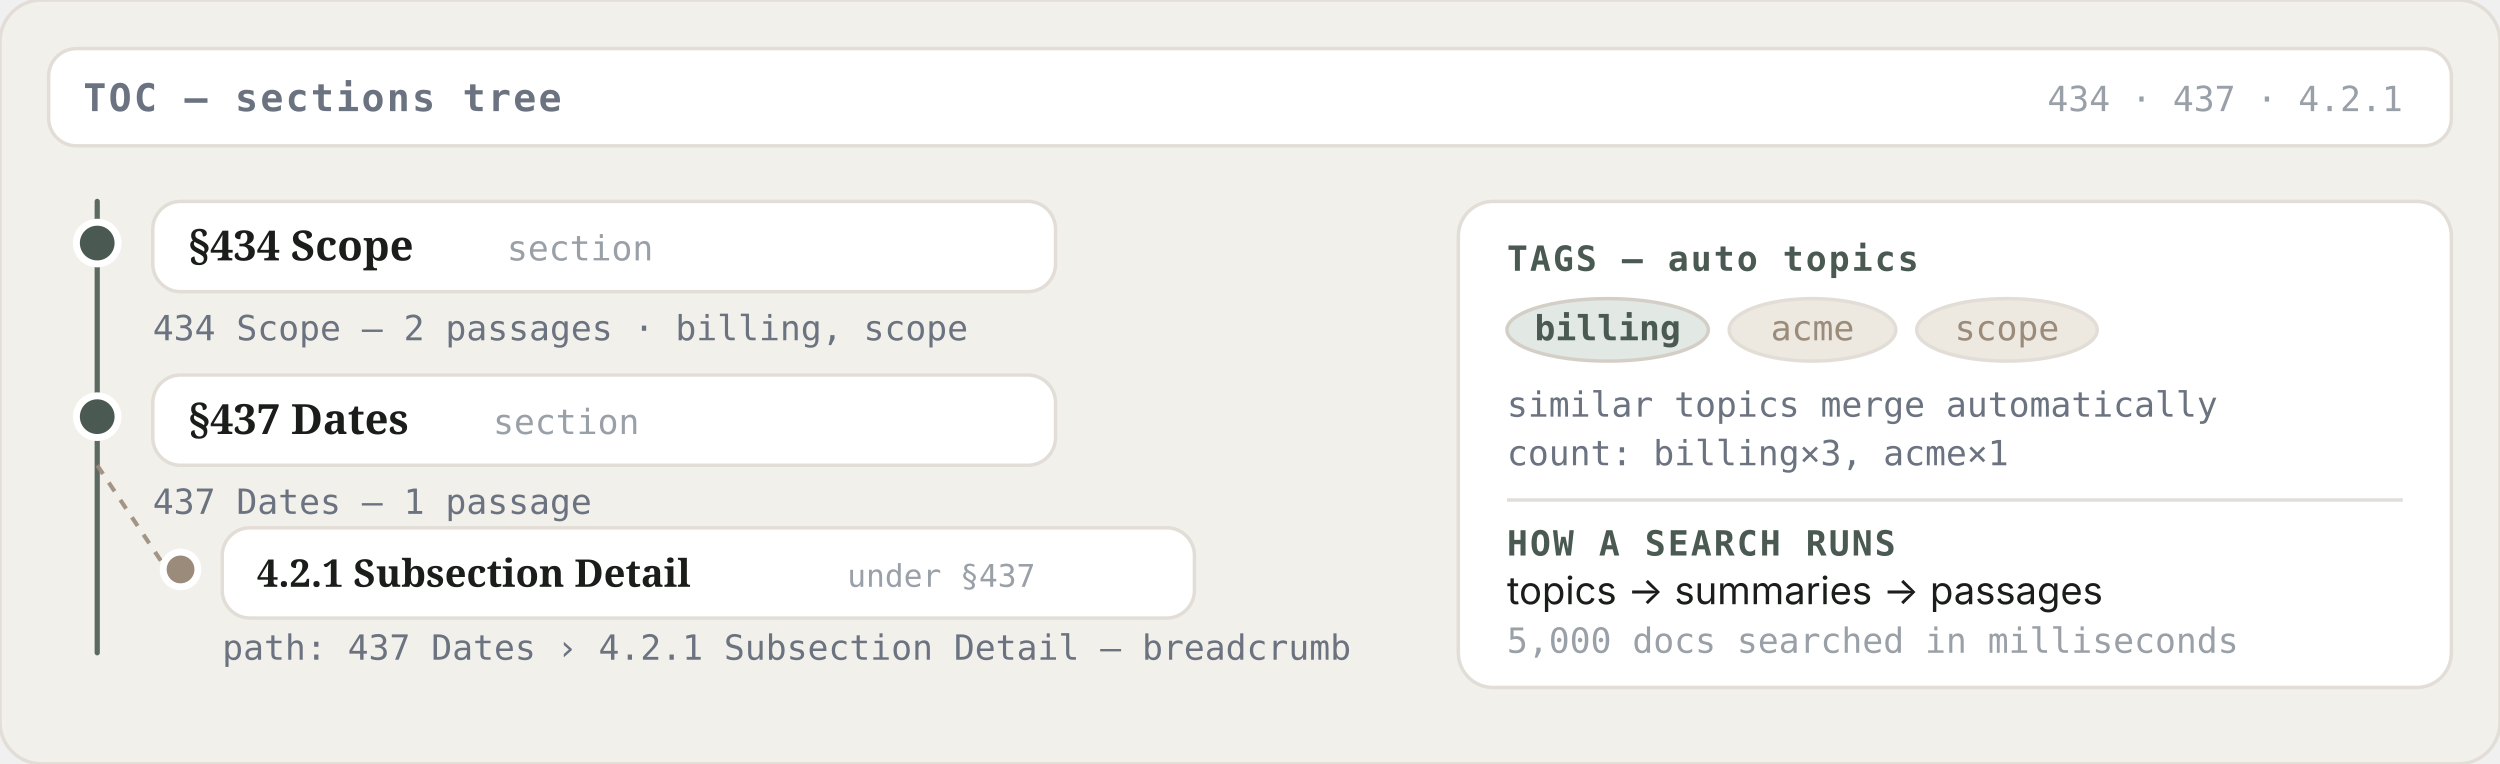
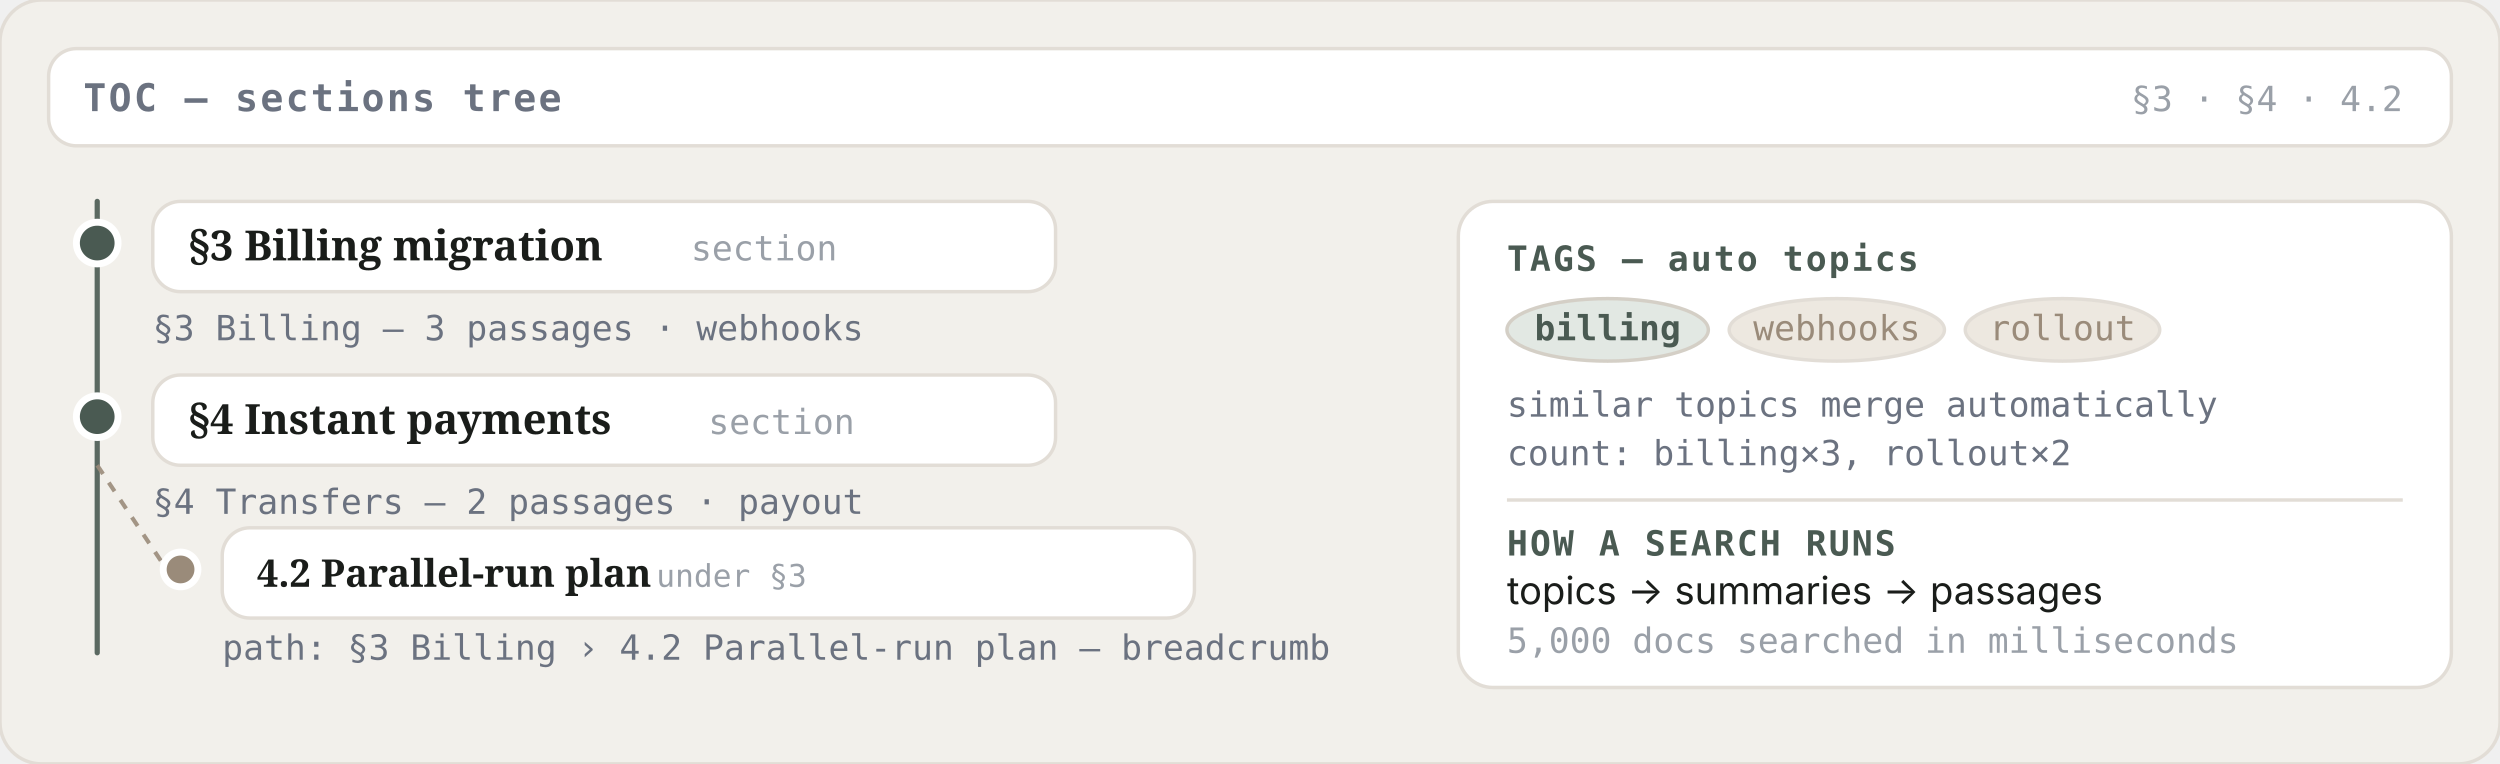
<svg xmlns="http://www.w3.org/2000/svg" width="720" height="220" viewBox="0 0 720 220" role="img" aria-labelledby="title desc">
  <rect width="720" height="220" rx="12" fill="#F2F0EB" stroke="#e2ddd6" />
  <rect x="14" y="14" width="692" height="28" rx="8" fill="#ffffff" stroke="#e2ddd6" />
  <text x="24" y="32" font-family="ui-monospace,Menlo,monospace" font-size="11" letter-spacing="0.06em" fill="#6b7280" font-weight="700">TOC — sections tree</text>
-   <text x="692" y="32" text-anchor="end" font-family="ui-monospace,Menlo,monospace" font-size="10" fill="#9aa0a8">434 · 437 · 4.2.1</text>
+   <text x="692" y="32" text-anchor="end" font-family="ui-monospace,Menlo,monospace" font-size="10" fill="#9aa0a8">§3 · §4 · 4.2</text>
  <line x1="28" y1="58" x2="28" y2="188" stroke="#4A5A52" stroke-width="1.5" stroke-linecap="round" opacity="0.9" />
  <circle cx="28" cy="70" r="6" fill="#4A5A52" stroke="#ffffff" stroke-width="2" />
  <rect x="44" y="58" width="260" height="26" rx="8" fill="#ffffff" stroke="#e2ddd6" />
-   <text x="54" y="75" font-family="Georgia,serif" font-size="12" fill="#1a1d1a" font-weight="700">§434 Scope</text>
-   <text x="54" y="75" dx="92" font-family="ui-monospace,Menlo,monospace" font-size="10" fill="#9aa0a8">section</text>
-   <text x="44" y="98" font-family="ui-monospace,Menlo,monospace" font-size="10" fill="#6b7280">434 Scope — 2 passages · billing, scope</text>
+   <text x="54" y="75" font-family="Georgia,serif" font-size="12" fill="#1a1d1a" font-weight="700">§3 Billing migration</text>
+   <text x="54" y="75" dx="145" font-family="ui-monospace,Menlo,monospace" font-size="10" fill="#9aa0a8">section</text>
+   <text x="44" y="98" font-family="ui-monospace,Menlo,monospace" font-size="10" fill="#6b7280">§3 Billing — 3 passages · webhooks</text>
  <circle cx="28" cy="120" r="6" fill="#4A5A52" stroke="#ffffff" stroke-width="2" />
  <rect x="44" y="108" width="260" height="26" rx="8" fill="#ffffff" stroke="#e2ddd6" />
-   <text x="54" y="125" font-family="Georgia,serif" font-size="12" fill="#1a1d1a" font-weight="700">§437 Dates</text>
-   <text x="54" y="125" dx="88" font-family="ui-monospace,Menlo,monospace" font-size="10" fill="#9aa0a8">section</text>
-   <text x="44" y="148" font-family="ui-monospace,Menlo,monospace" font-size="10" fill="#6b7280">437 Dates — 1 passage</text>
+   <text x="54" y="125" font-family="Georgia,serif" font-size="12" fill="#1a1d1a" font-weight="700">§4 Instant payments</text>
+   <text x="54" y="125" dx="150" font-family="ui-monospace,Menlo,monospace" font-size="10" fill="#9aa0a8">section</text>
+   <text x="44" y="148" font-family="ui-monospace,Menlo,monospace" font-size="10" fill="#6b7280">§4 Transfers — 2 passages · payout</text>
  <line x1="28" y1="134" x2="48" y2="164" stroke="#9A8B7A" stroke-width="1.2" stroke-dasharray="3 3" opacity="0.9" />
  <circle cx="52" cy="164" r="5" fill="#9A8B7A" stroke="#ffffff" stroke-width="2" />
  <rect x="64" y="152" width="280" height="26" rx="8" fill="#ffffff" stroke="#e2ddd6" />
-   <text x="74" y="169" font-family="Georgia,serif" font-size="11" fill="#1a1d1a" font-weight="600">4.2.1 Subsection Detail</text>
-   <text x="74" y="169" dx="170" font-family="ui-monospace,Menlo,monospace" font-size="9" fill="#9aa0a8">under §437</text>
-   <text x="64" y="190" font-family="ui-monospace,Menlo,monospace" font-size="10" fill="#6b7280">path: 437 Dates › 4.2.1 Subsection Detail — breadcrumb</text>
+   <text x="74" y="169" font-family="Georgia,serif" font-size="11" fill="#1a1d1a" font-weight="600">4.2 Parallel-run plan</text>
+   <text x="74" y="169" dx="115" font-family="ui-monospace,Menlo,monospace" font-size="9" fill="#9aa0a8">under §3</text>
+   <text x="64" y="190" font-family="ui-monospace,Menlo,monospace" font-size="10" fill="#6b7280">path: §3 Billing › 4.2 Parallel-run plan — breadcrumb</text>
  <rect x="420" y="58" width="286" height="140" rx="10" fill="#ffffff" stroke="#e2ddd6" />
  <text x="434" y="78" font-family="ui-monospace,Menlo,monospace" font-size="10" letter-spacing="0.06em" fill="#4A5A52" font-weight="700">TAGS — auto topics</text>
  <g font-family="ui-monospace,Menlo,monospace" font-size="10">
    <rect x="434" y="86" width="58" height="18" rx="999" fill="#E2E8E3" stroke="#d4cfc6" />
    <text x="463" y="98" text-anchor="middle" fill="#4A5A52" font-weight="700">billing</text>
-     <rect x="498" y="86" width="48" height="18" rx="999" fill="#EDE8E0" stroke="#e2ddd6" />
-     <text x="522" y="98" text-anchor="middle" fill="#9A8B7A">acme</text>
-     <rect x="552" y="86" width="52" height="18" rx="999" fill="#EDE8E0" stroke="#e2ddd6" />
-     <text x="578" y="98" text-anchor="middle" fill="#9A8B7A">scope</text>
+     <rect x="498" y="86" width="62" height="18" rx="999" fill="#EDE8E0" stroke="#e2ddd6" />
+     <text x="529" y="98" text-anchor="middle" fill="#9A8B7A">webhooks</text>
+     <rect x="566" y="86" width="56" height="18" rx="999" fill="#EDE8E0" stroke="#e2ddd6" />
+     <text x="594" y="98" text-anchor="middle" fill="#9A8B7A">rollout</text>
  </g>
  <text x="434" y="120" font-family="ui-monospace,Menlo,monospace" font-size="10" fill="#6b7280">similar topics merge automatically</text>
-   <text x="434" y="134" font-family="ui-monospace,Menlo,monospace" font-size="10" fill="#6b7280">count: billing×3, acme×1</text>
+   <text x="434" y="134" font-family="ui-monospace,Menlo,monospace" font-size="10" fill="#6b7280">count: billing×3, rollout×2</text>
  <line x1="434" y1="144" x2="692" y2="144" stroke="#e2ddd6" />
  <text x="434" y="160" font-family="ui-monospace,Menlo,monospace" font-size="10" letter-spacing="0.06em" fill="#4A5A52" font-weight="700">HOW A SEARCH RUNS</text>
  <text x="434" y="174" font-family="system-ui,Inter,sans-serif" font-size="11" fill="#1a1d1a">topics → summaries → passages</text>
  <text x="434" y="188" font-family="ui-monospace,Menlo,monospace" font-size="10" fill="#9aa0a8">5,000 docs searched in milliseconds</text>
</svg>
